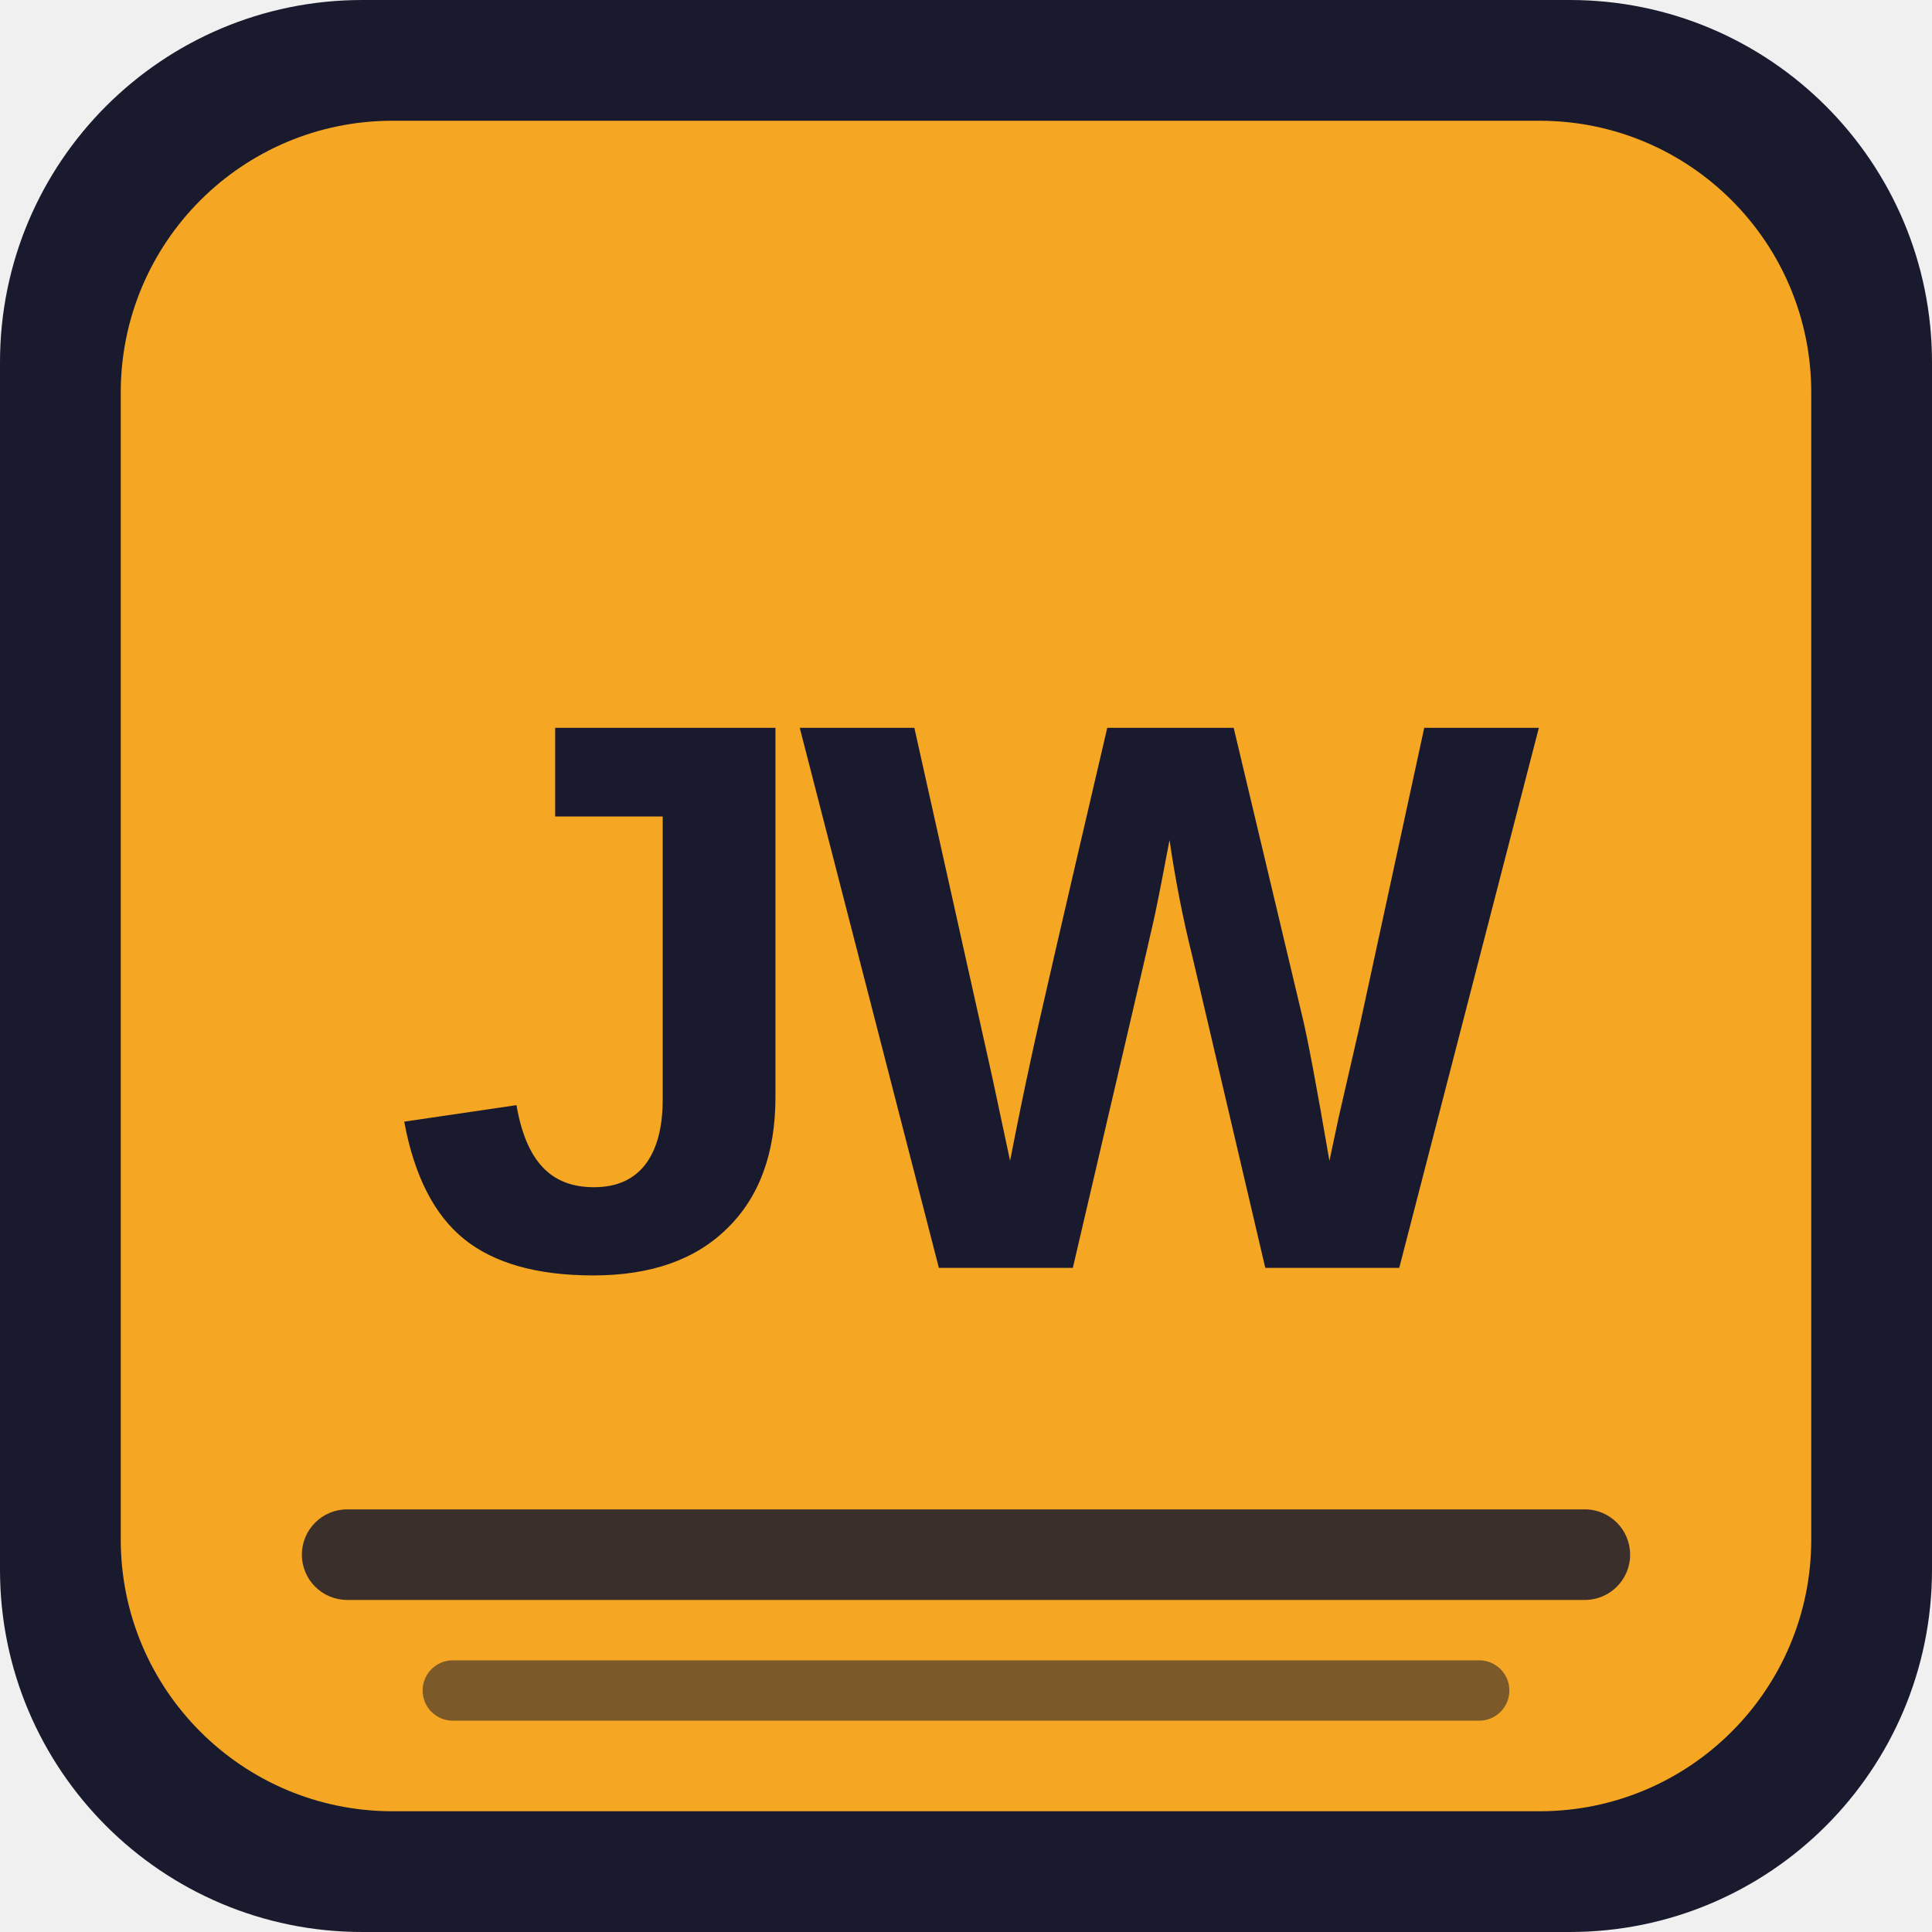
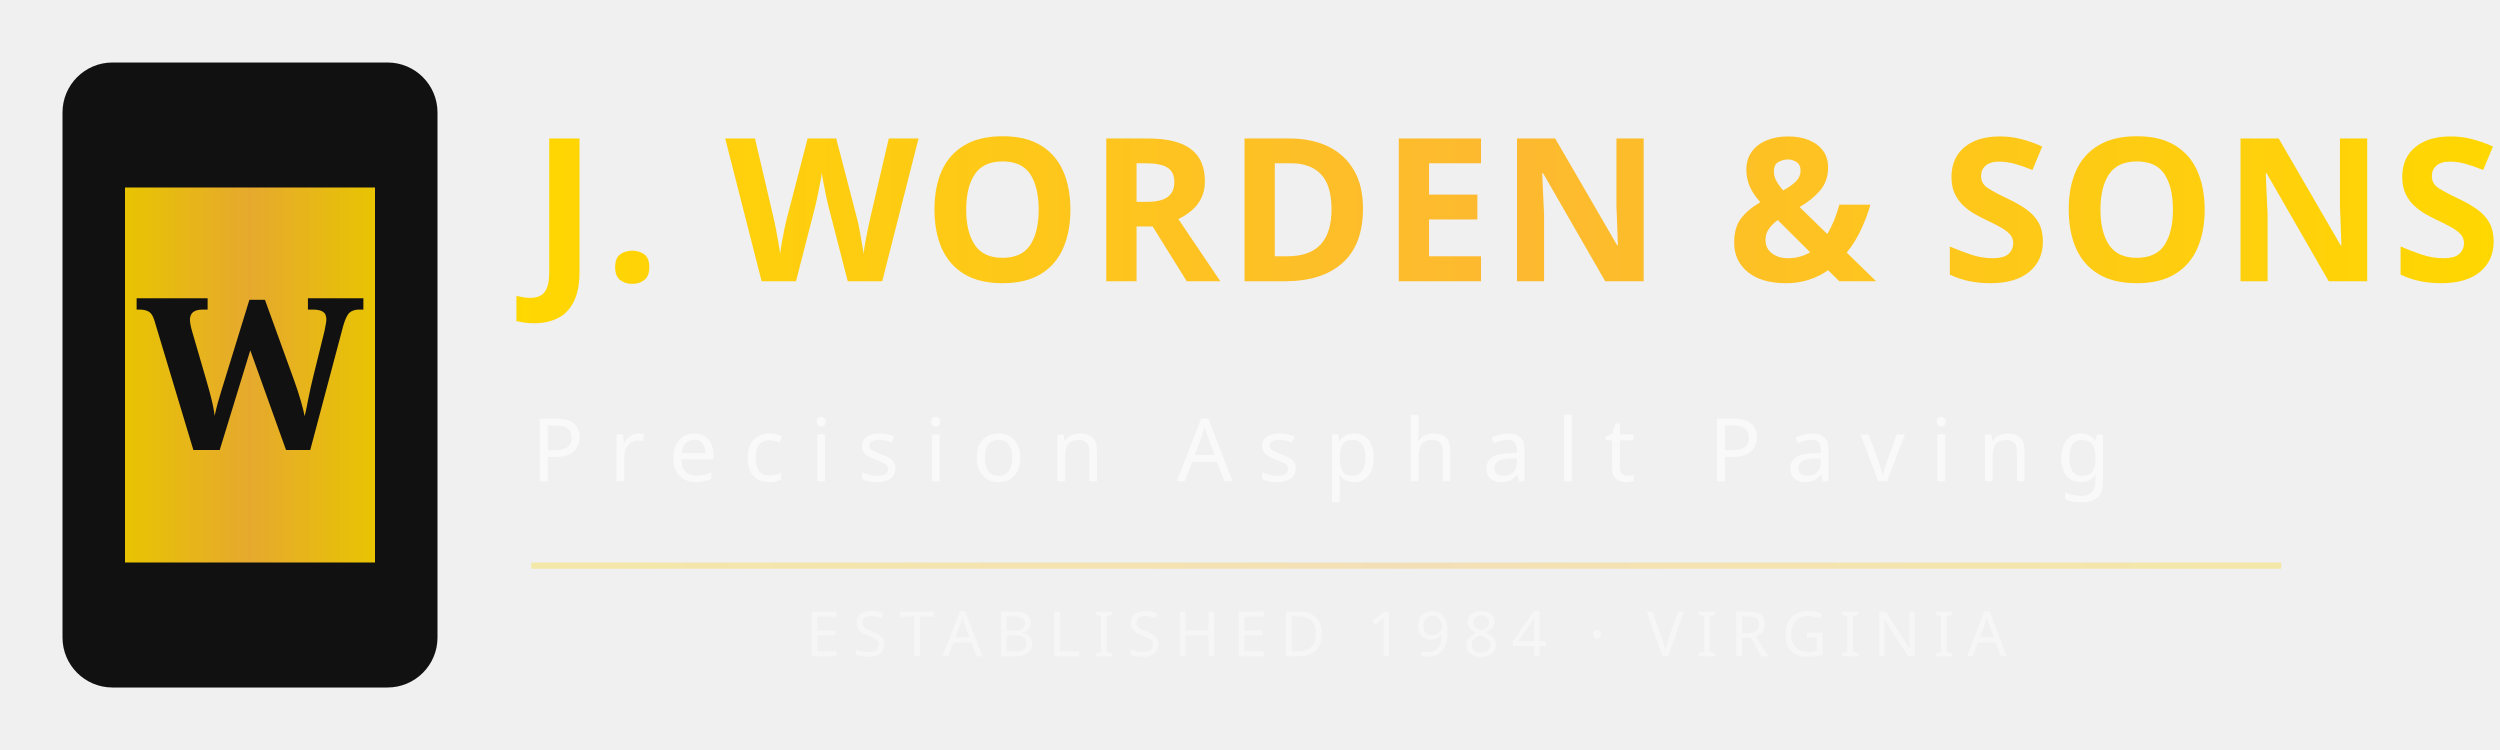
- <svg xmlns="http://www.w3.org/2000/svg" viewBox="0 0 64 64" fill="none" role="img" aria-label="J. Worden &amp; Sons logo">
-   <rect width="64" height="64" rx="12" fill="#1a1a2e" />
-   <rect x="4" y="4" width="56" height="56" rx="9" fill="#f5a623" />
-   <text x="32" y="42" font-family="Montserrat, Arial, sans-serif" font-size="26" font-weight="900" text-anchor="middle" fill="#1a1a2e" letter-spacing="-1">JW</text>
-   <rect x="10" y="50" width="44" height="3" rx="1.5" fill="#1a1a2e" opacity="0.85" />
-   <rect x="14" y="55" width="36" height="2" rx="1" fill="#1a1a2e" opacity="0.55" />
+ <svg xmlns="http://www.w3.org/2000/svg" viewBox="0 0 400 120" fill="none" role="img" aria-label="J. Worden &amp; Sons Asphalt Paving">
+   <defs>
+     <linearGradient id="goldGradient" x1="0%" y1="0%" x2="100%" y2="0%">
+       <stop offset="0%" style="stop-color:#FFD700;stop-opacity:1" />
+       <stop offset="50%" style="stop-color:#FDB931;stop-opacity:1" />
+       <stop offset="100%" style="stop-color:#FFD700;stop-opacity:1" />
+     </linearGradient>
+   </defs>
+   <rect width="400" height="120" rx="4" fill="transparent" />
+   <g transform="translate(10, 10)">
+     <rect width="60" height="100" rx="8" fill="#111111" />
+     <path d="M10 20 L50 20 L50 80 L10 80 Z" fill="url(#goldGradient)" opacity="0.9" />
+     <text x="30" y="62" font-family="'Playfair Display', serif" font-size="34" font-weight="900" text-anchor="middle" fill="#111111" letter-spacing="-2">W</text>
+   </g>
+   <g transform="translate(85, 45)">
+     <text y="0" font-family="'Plus Jakarta Sans', sans-serif" font-size="32" font-weight="800" fill="url(#goldGradient)" letter-spacing="1">J. WORDEN &amp; SONS</text>
+     <text y="32" font-family="'Plus Jakarta Sans', sans-serif" font-size="14" font-weight="400" fill="#FFFFFF" opacity="0.6" letter-spacing="4" text-transform="uppercase">Precision Asphalt Paving</text>
+     <rect y="45" width="280" height="1" fill="url(#goldGradient)" opacity="0.3" />
+     <text x="140" y="60" font-family="'Plus Jakarta Sans', sans-serif" font-size="10" font-weight="300" fill="#FFFFFF" opacity="0.4" text-anchor="middle" letter-spacing="2">ESTABLISHED 1984 · VIRGINIA</text>
+   </g>
</svg>
